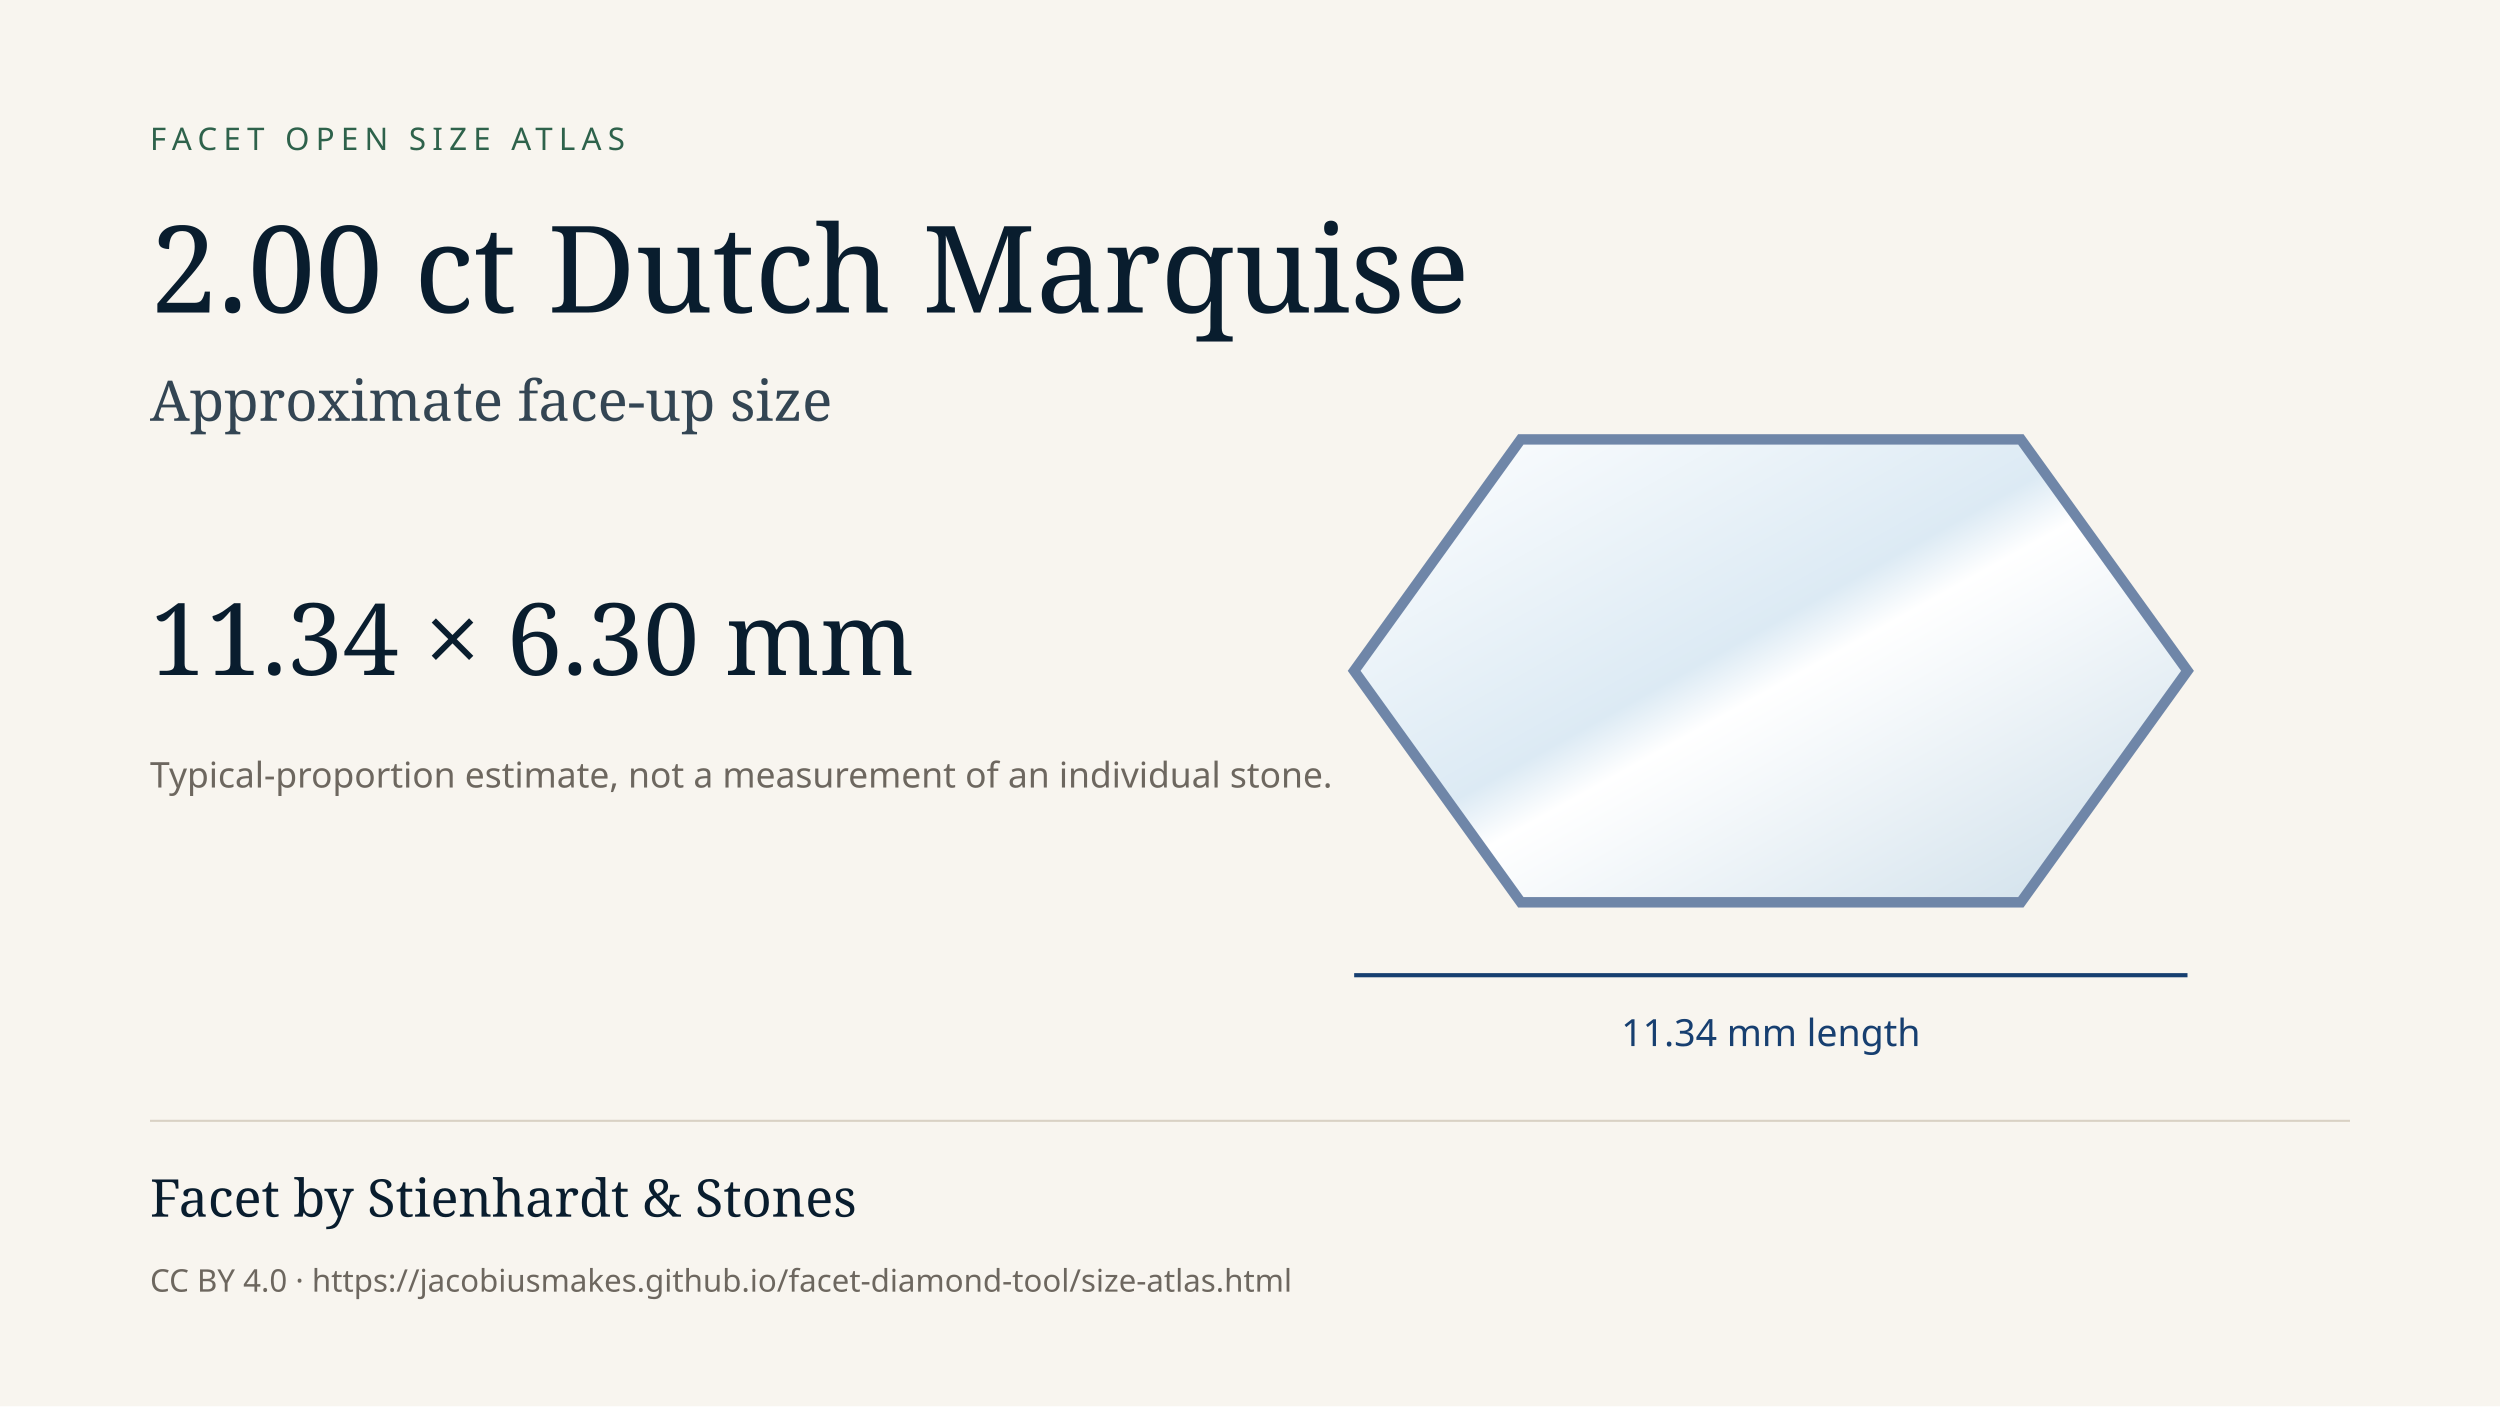
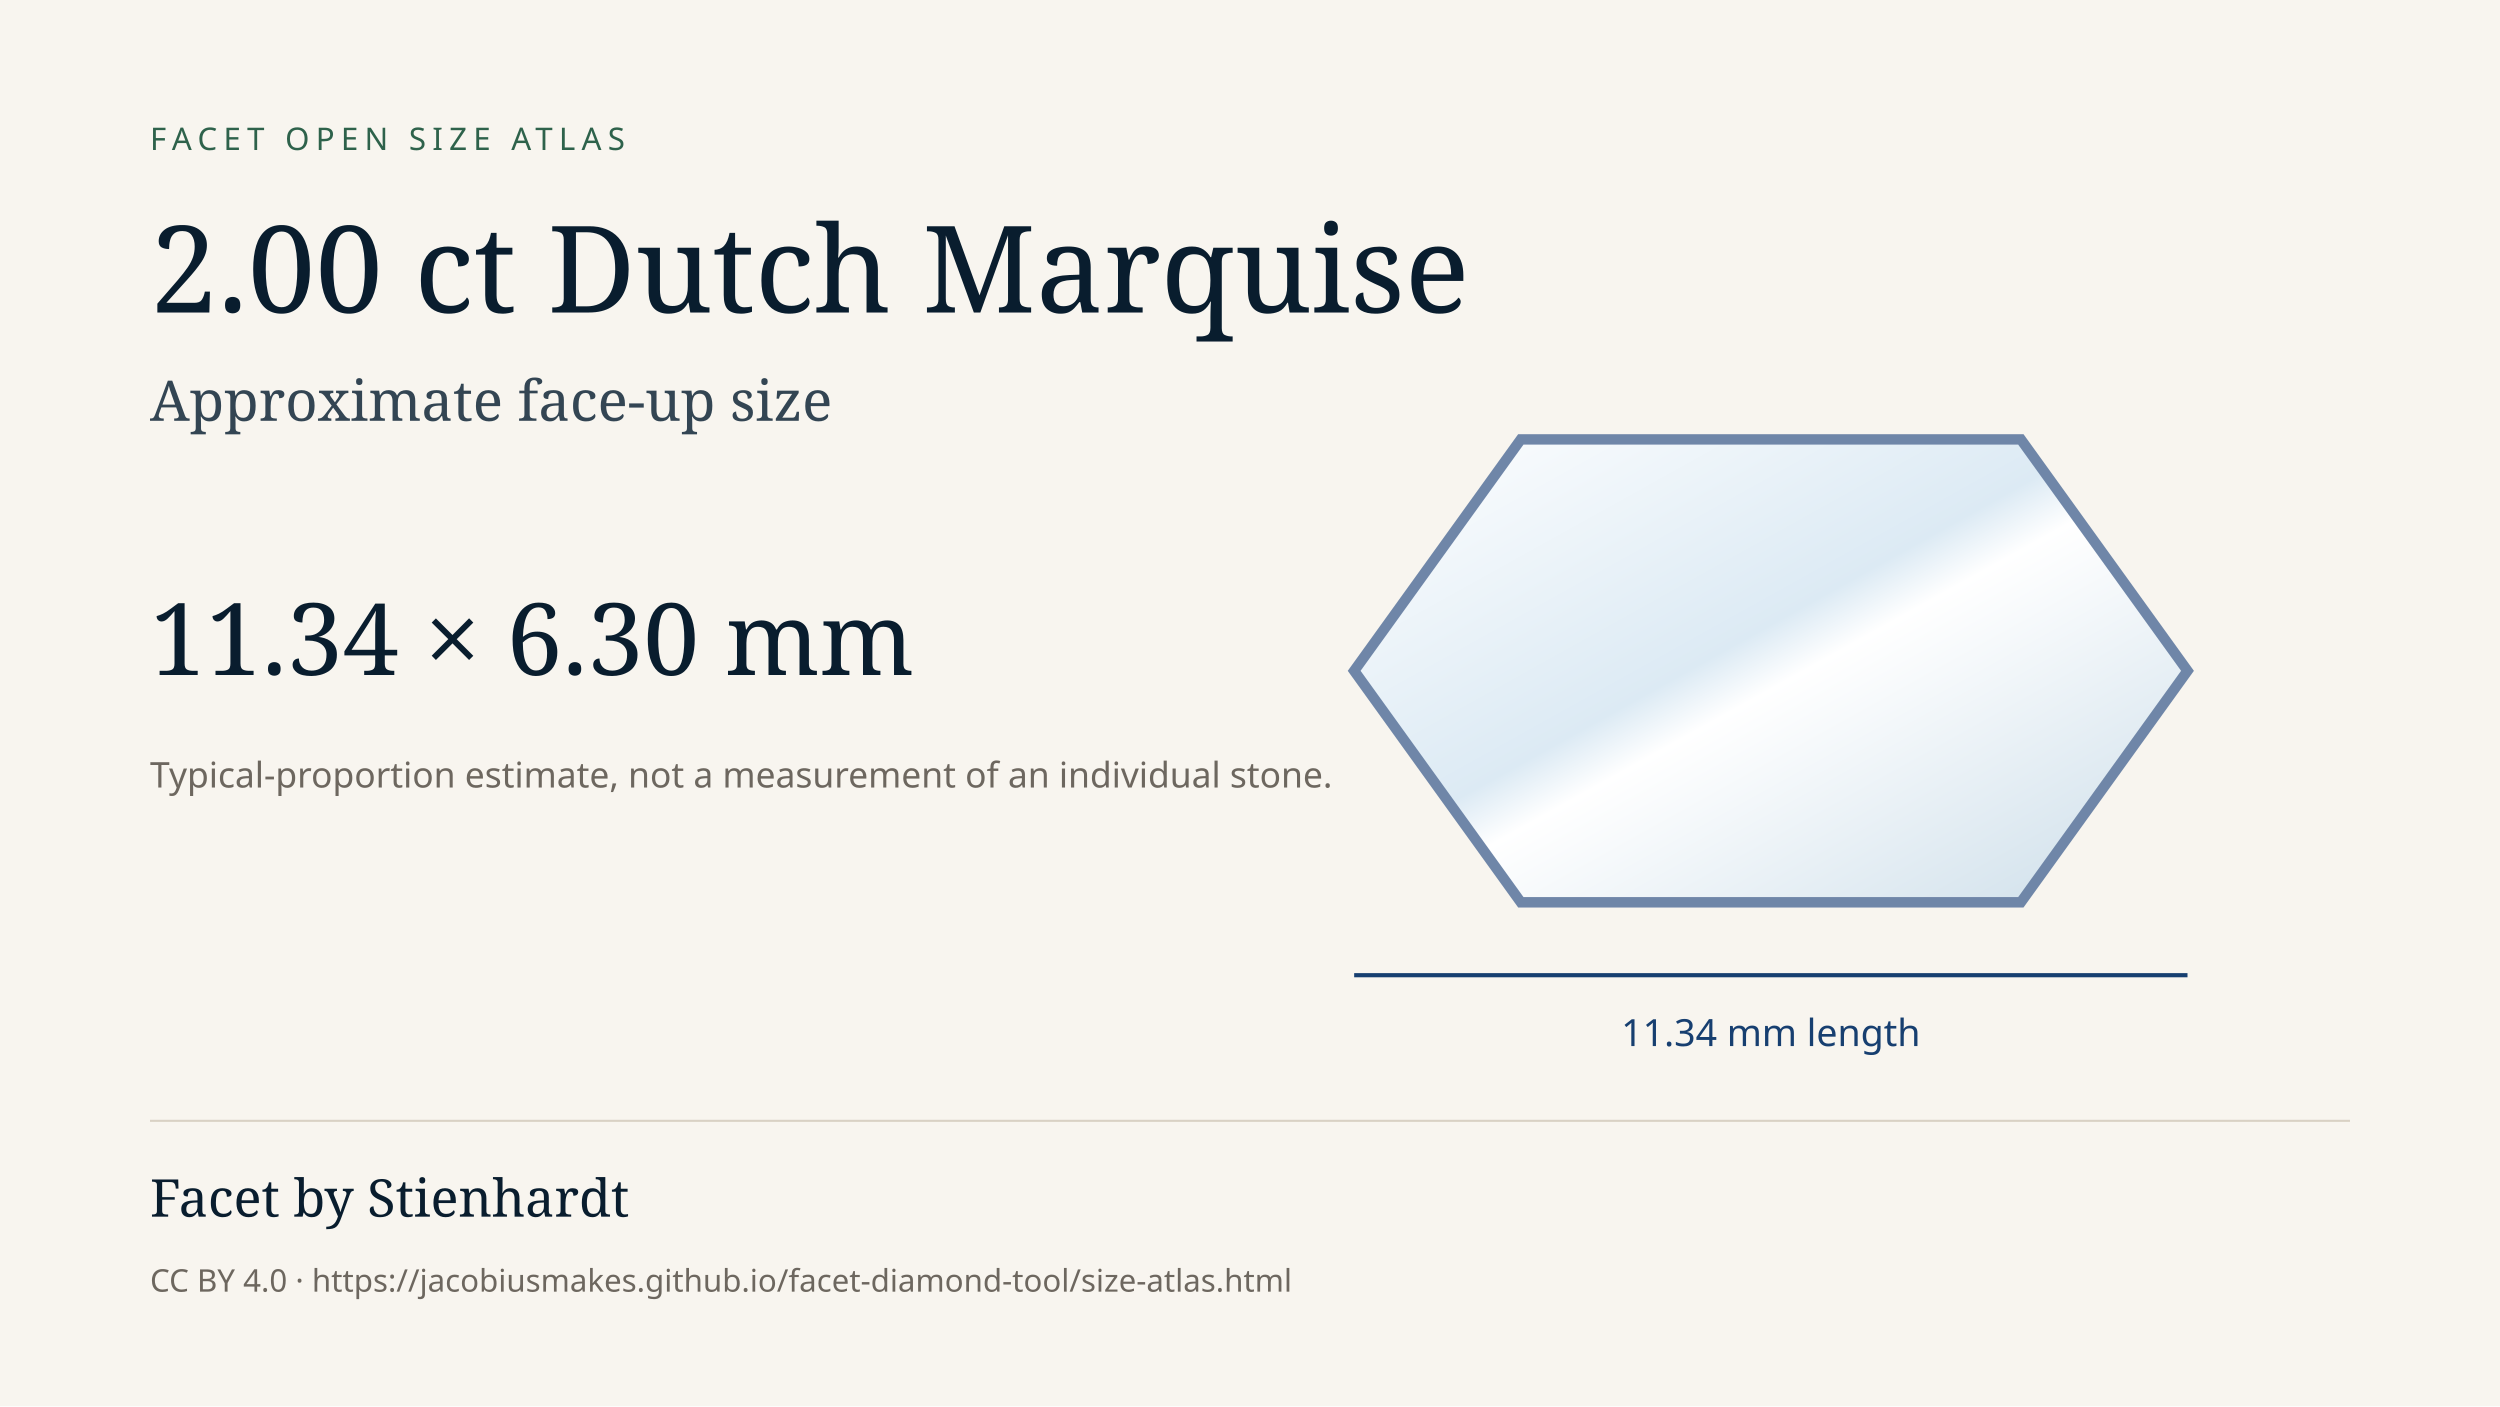
<svg xmlns="http://www.w3.org/2000/svg" width="1200" height="675" viewBox="0 0 1200 675" role="img" aria-labelledby="title description">
  <defs>
    <linearGradient id="paper" x1="0" y1="0" x2="1" y2="1">
      <stop stop-color="#fffdfa" />
      <stop offset="1" stop-color="#edf3f7" />
    </linearGradient>
    <linearGradient id="stone" x1="0" y1="0" x2="1" y2="1">
      <stop stop-color="#ffffff" />
      <stop offset="0.45" stop-color="#dceaf4" />
      <stop offset="0.52" stop-color="#ffffff" />
      <stop offset="1" stop-color="#cbdde9" />
    </linearGradient>
  </defs>
  <rect width="1200" height="675" fill="#f8f5ef" />
  <text x="72" y="72" fill="#2e624b" font-family="Verdana, sans-serif" font-size="15" letter-spacing="3">FACET OPEN SIZE ATLAS</text>
  <text x="72" y="150" fill="#091d2e" font-family="Georgia, serif" font-size="58">2.00 ct Dutch Marquise</text>
  <text x="72" y="202" fill="#334553" font-family="Georgia, serif" font-size="27">Approximate face-up size</text>
  <g fill="url(#stone)" stroke="#6f86a8" stroke-width="5">
    <polygon points="650.0,322 730.0,210.9 970.0,210.9 1050.0,322 970.0,433.1 730.0,433.1" />
  </g>
  <line x1="650.0" y1="468.1" x2="1050.0" y2="468.1" stroke="#173f70" stroke-width="2" />
  <text x="850" y="502.1" fill="#173f70" text-anchor="middle" font-family="Verdana, sans-serif" font-size="18">11.34 mm length</text>
  <text x="72" y="324" fill="#091d2e" font-family="Georgia, serif" font-size="48">11.34 × 6.30 mm</text>
  <text x="72" y="378" fill="#6d675f" font-family="Verdana, sans-serif" font-size="17">Typical-proportion estimate, not a measurement of an individual stone.</text>
  <line x1="72" y1="538" x2="1128" y2="538" stroke="#d9d1c4" />
-   <text x="72" y="584" fill="#091d2e" font-family="Georgia, serif" font-size="25">Facet by Stienhardt &amp; Stones</text>
+   <text x="72" y="584" fill="#091d2e" font-family="Georgia, serif" font-size="25">Facet by Stienhardt</text>
  <text x="72" y="620" fill="#6d675f" font-family="Verdana, sans-serif" font-size="15">CC BY 4.0 · https://jacobiusmakes.github.io/facet-diamond-tool/size-atlas.html</text>
</svg>
